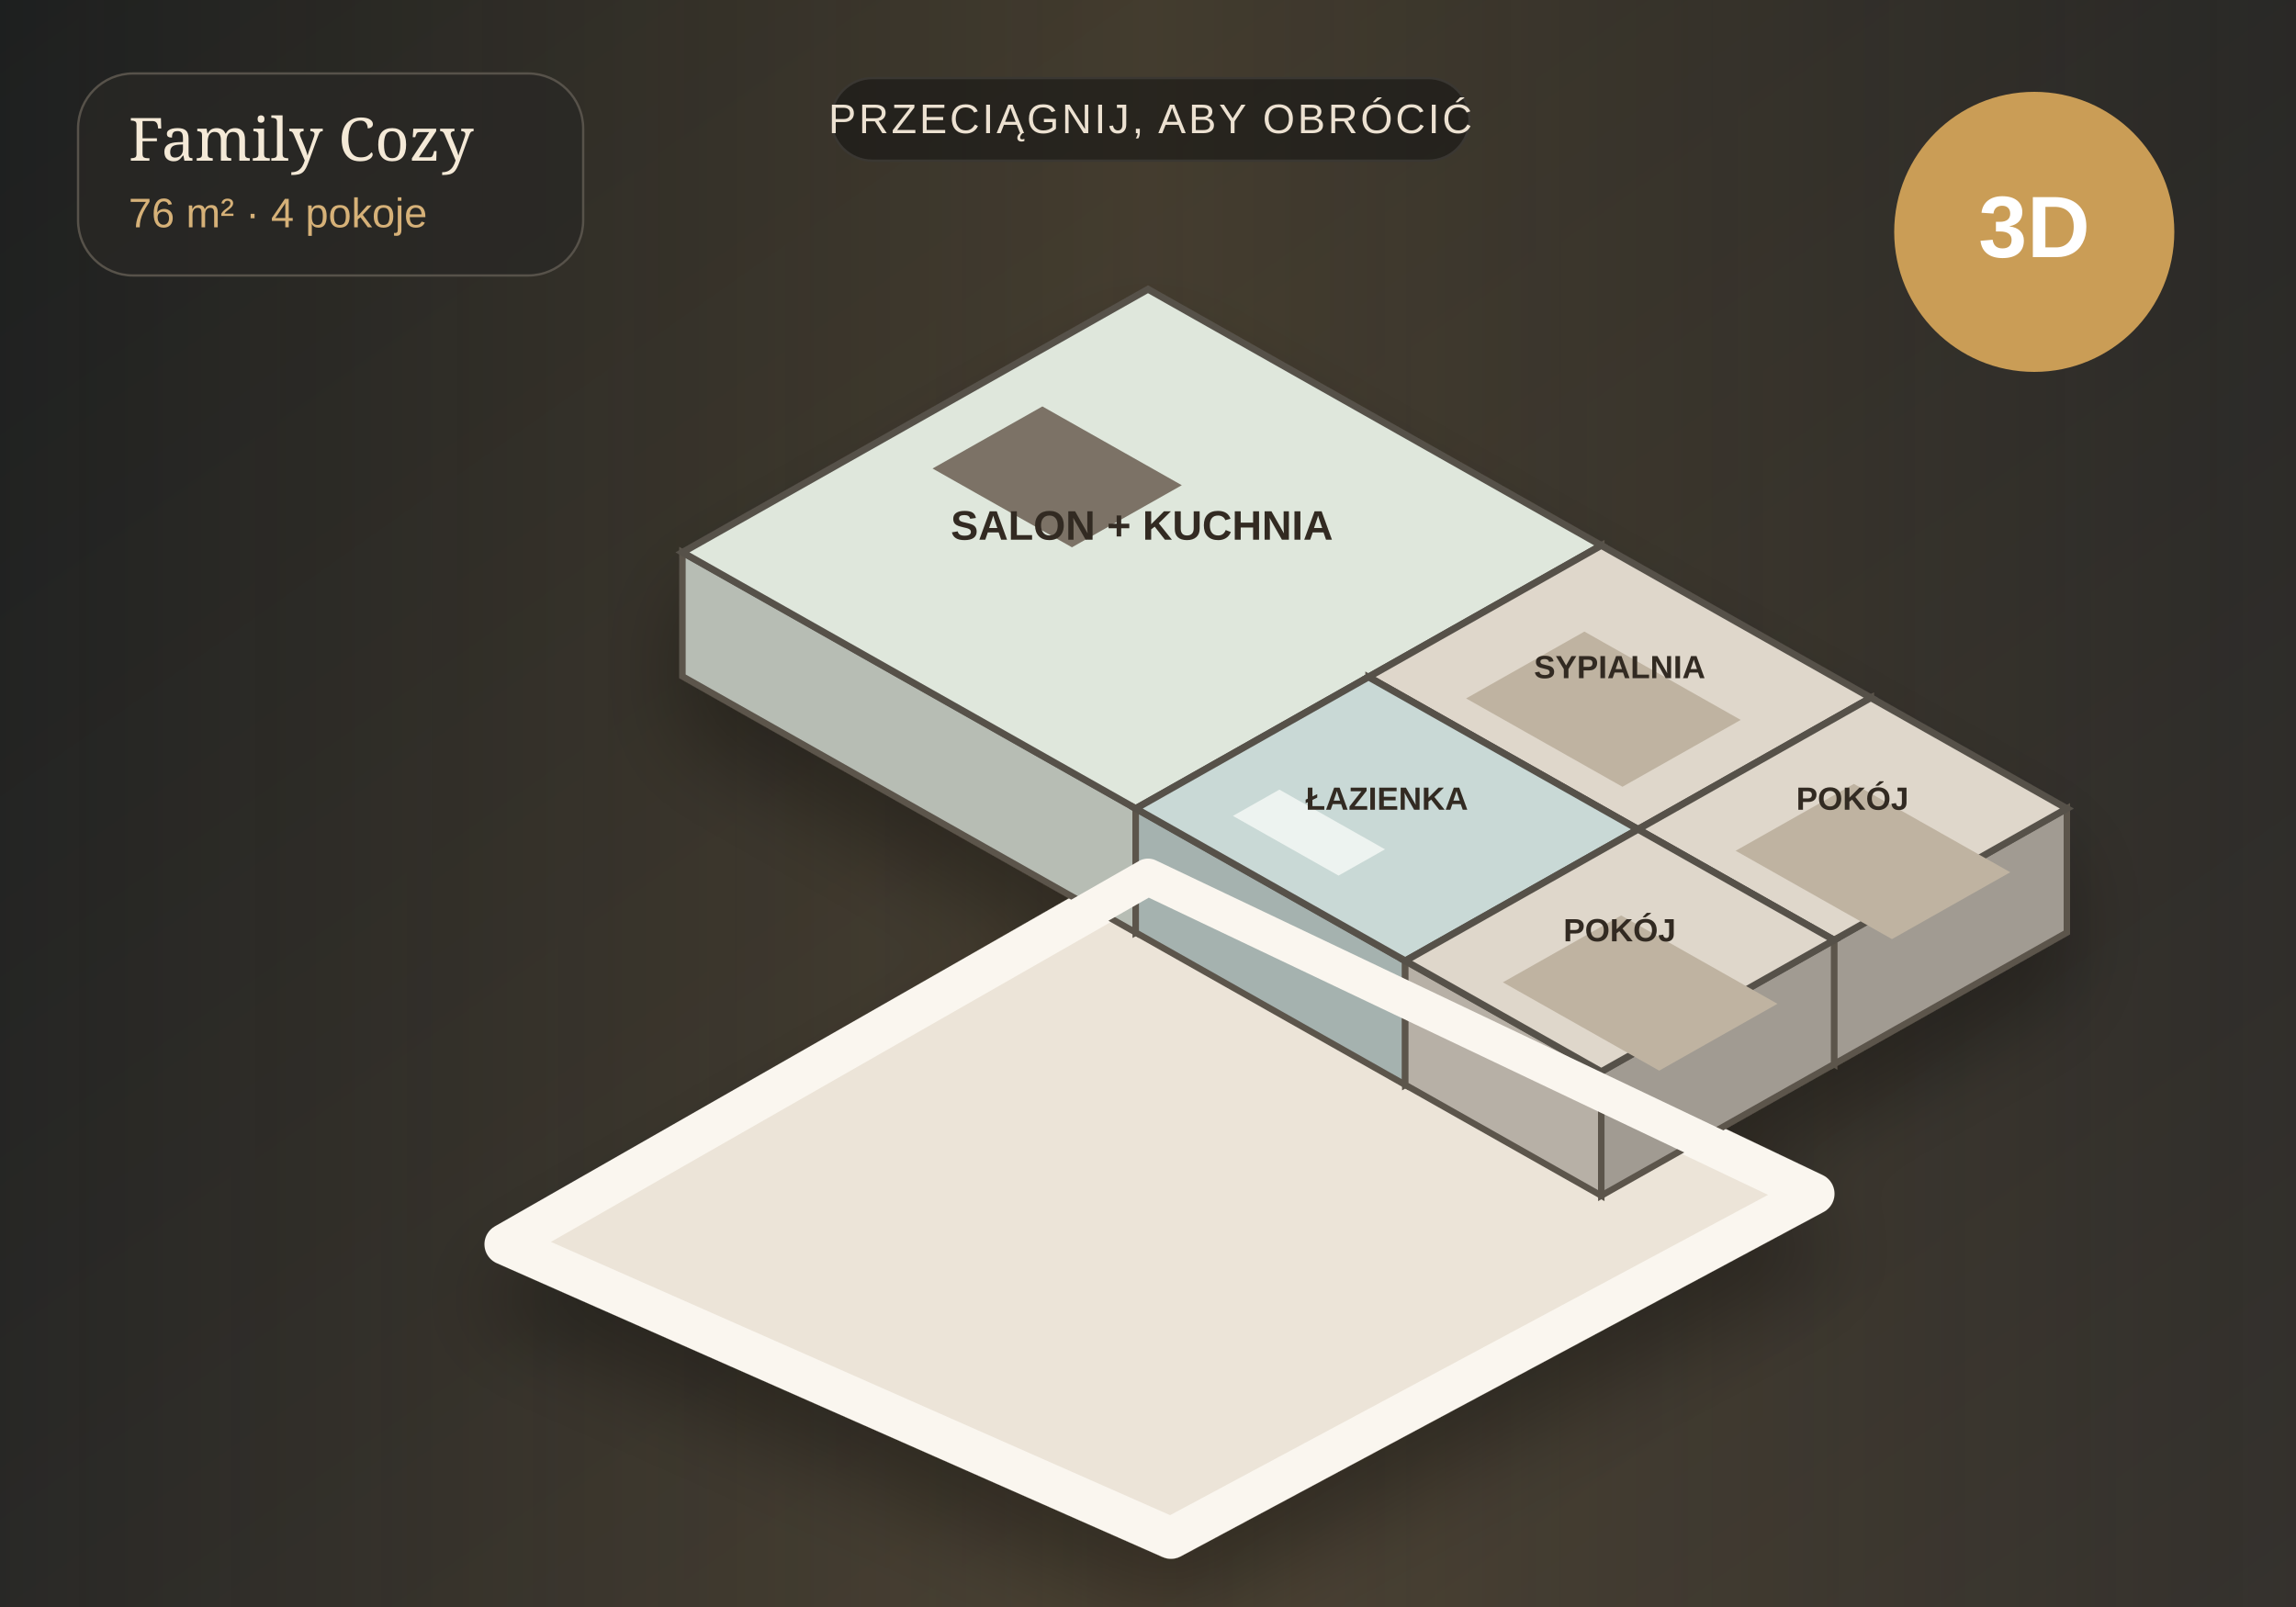
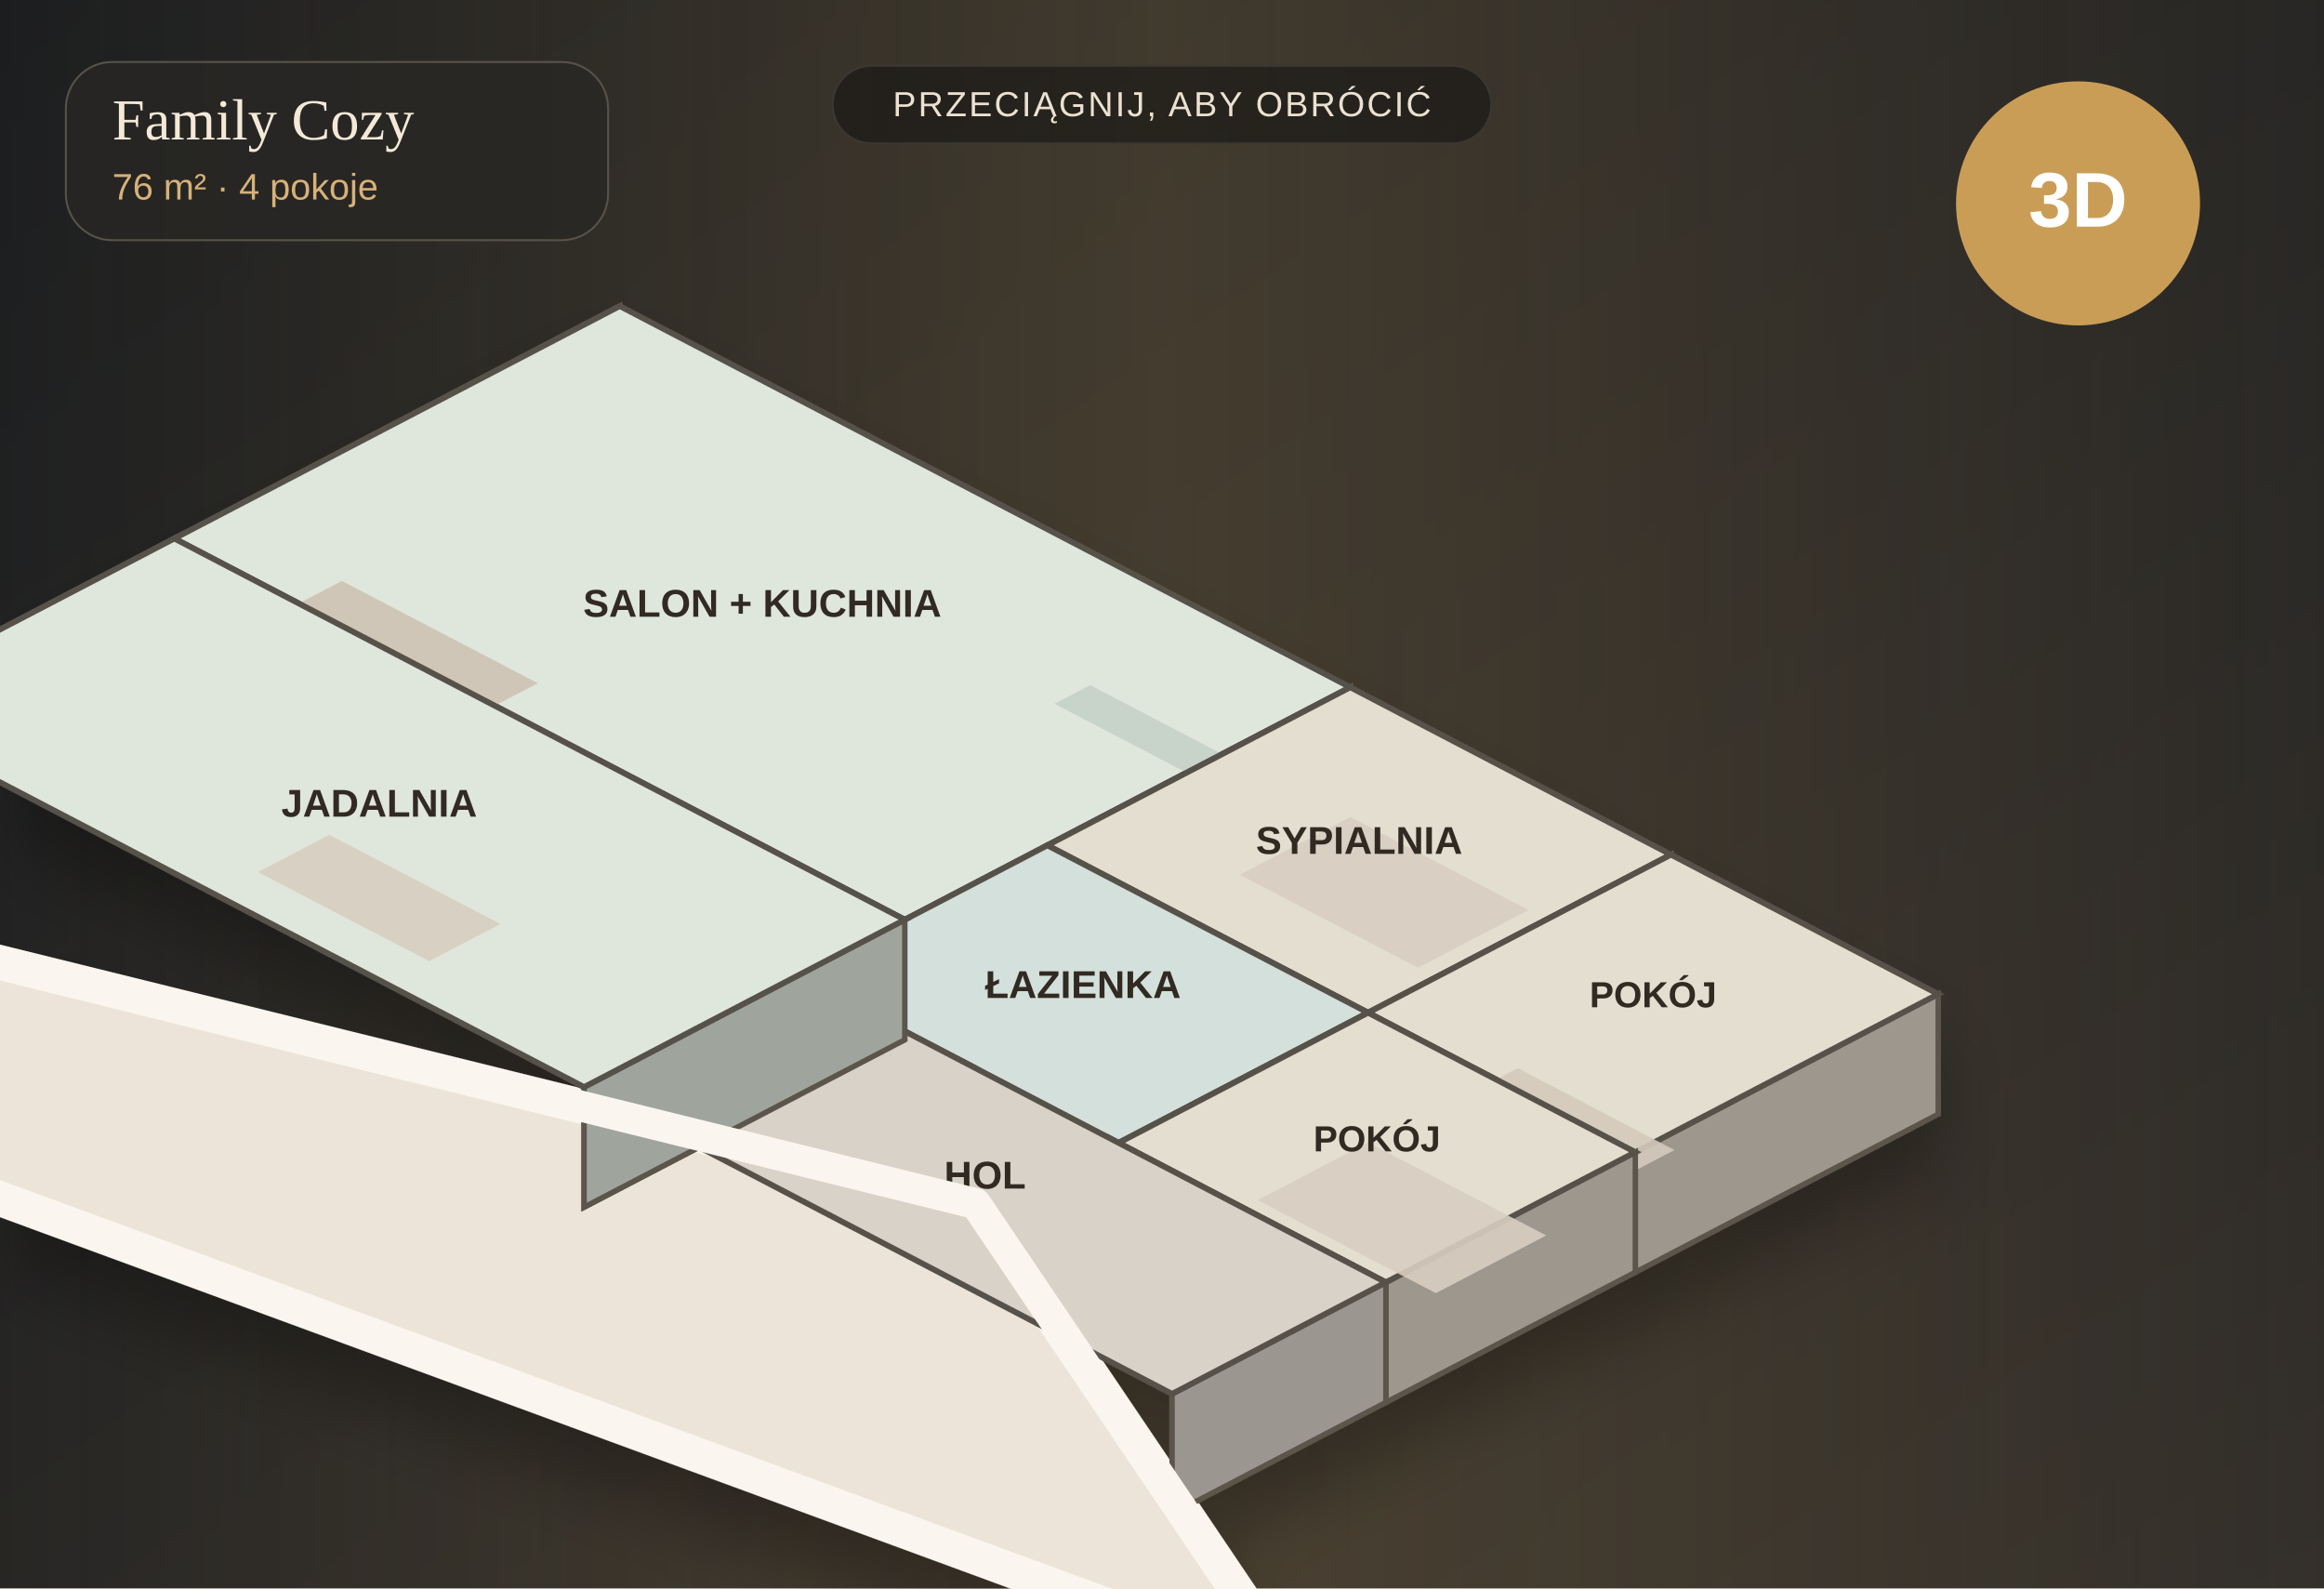
- <svg xmlns="http://www.w3.org/2000/svg" viewBox="0 0 1000 700">
+ <svg xmlns="http://www.w3.org/2000/svg" viewBox="0 0 1200 820">
  <defs>
    <linearGradient id="bg" x1="0" x2="1" y1="0" y2="1">
-       <stop stop-color="#1d1f1f" />
-       <stop offset="1" stop-color="#34312d" />
+       <stop stop-color="#1b1d1f" />
+       <stop offset="1" stop-color="#332f2a" />
    </linearGradient>
    <linearGradient id="glow" x1="0" x2="1">
-       <stop stop-color="#d3a862" stop-opacity="0.0" />
+       <stop stop-color="#d3a862" stop-opacity="0" />
      <stop offset="0.5" stop-color="#d3a862" stop-opacity="0.18" />
-       <stop offset="1" stop-color="#d3a862" stop-opacity="0.0" />
+       <stop offset="1" stop-color="#d3a862" stop-opacity="0" />
    </linearGradient>
    <filter id="shadow">
-       <feDropShadow dx="0" dy="24" stdDeviation="18" flood-opacity="0.3" />
+       <feDropShadow dx="0" dy="26" stdDeviation="18" flood-opacity="0.28" />
    </filter>
  </defs>
  <rect width="100%" height="100%" fill="url(#bg)" />
-   <rect x="0" y="0" width="1000" height="700" fill="url(#glow)" />
+   <rect width="100%" height="100%" fill="url(#glow)" />
  <g filter="url(#shadow)">
-     <path d="M220 542 L500 382 L790 520 L510 670 Z" fill="#ece4d8" stroke="#faf6ef" stroke-width="18" stroke-linejoin="round" />
+     <polygon points="-180.5,452.3 503.8,621.4 667.8,864.2 -66.4,594.4" fill="#ece4d8" stroke="#faf6ef" stroke-width="18" stroke-linejoin="round" />
    <g>
-       <polygon points="297.232,240.608 494.664,352.2 494.664,406.2 297.232,294.608" fill="#b7bdb4" stroke="#5b544b" stroke-width="2.8" />
-       <polygon points="697.432,237.592 494.664,352.2 494.664,406.2 697.432,291.592" fill="#a1a69e" stroke="#5b544b" stroke-width="2.8" />
-       <polygon points="500,126 697.432,237.592 494.664,352.2 297.232,240.608" fill="#dfe7dc" stroke="#56514a" stroke-width="3" />
-       <polygon points="454,177.04 514.72,211.36 466.88,238.4 406.16,204.08" fill="#7b7266" />
-       <text x="497.332" y="235.1" text-anchor="middle" font-family="Arial" font-size="18" font-weight="700" fill="#332c23">SALON + KUCHNIA</text>
+       <polygon points="320.0,220.0 90.0,340.0 90.0,278.0 320.0,158.0" fill="#b9beb6" stroke="#5b544b" stroke-width="2.8" />
+       <polygon points="697.2,416.8 467.2,536.8 467.2,474.8 697.2,354.8" fill="#9fa59c" stroke="#5b544b" stroke-width="2.8" />
+       <polygon points="320.0,158.0 697.2,354.8 467.2,474.8 90.0,278.0" fill="#dfe7dc" stroke="#56514a" stroke-width="3" />
+       <polygon points="176.5,299.9 277.7,352.7 239.0,372.9 137.8,320.1" fill="#cec2b3" opacity="0.9" />
+       <polygon points="562.9,353.7 642.0,395.0 623.6,404.6 544.5,363.3" fill="#c5d0c7" opacity="0.9" />
+       <text x="393.6" y="318.4" text-anchor="middle" font-family="Arial, Helvetica, sans-serif" font-size="20" font-weight="700" fill="#332c23">SALON + KUCHNIA</text>
    </g>
    <g>
-       <polygon points="596.048,294.896 713.44,361.248 713.44,415.248 596.048,348.896" fill="#b7b0a6" stroke="#5b544b" stroke-width="2.8" />
-       <polygon points="814.824,303.944 713.44,361.248 713.44,415.248 814.824,357.944" fill="#a19b92" stroke="#5b544b" stroke-width="2.8" />
-       <polygon points="697.432,237.592 814.824,303.944 713.44,361.248 596.048,294.896" fill="#dfd7cb" stroke="#56514a" stroke-width="3" />
-       <polygon points="690.072,275.112 758.152,313.592 706.632,342.712 638.552,304.232" fill="#bfb3a1" />
-       <text x="705.436" y="295.42" text-anchor="middle" font-family="Arial" font-size="14" font-weight="700" fill="#332c23">SYPIALNIA</text>
+       <polygon points="697.2,416.8 540.8,498.4 540.8,436.4 697.2,354.8" fill="#b8b1a7" stroke="#5b544b" stroke-width="2.8" />
+       <polygon points="862.8,503.2 706.4,584.8 706.4,522.8 862.8,441.2" fill="#9e978e" stroke="#5b544b" stroke-width="2.8" />
+       <polygon points="697.2,354.8 862.8,441.2 706.4,522.8 540.8,436.4" fill="#e3ded0" stroke="#56514a" stroke-width="3" />
+       <polygon points="697.2,421.8 789.2,469.8 732.2,499.6 640.2,451.6" fill="#d8cdc1" opacity="0.9" />
+       <text x="701.8" y="440.8" text-anchor="middle" font-family="Arial, Helvetica, sans-serif" font-size="20" font-weight="700" fill="#332c23">SYPIALNIA</text>
    </g>
    <g>
-       <polygon points="713.44,361.248 798.816,409.504 798.816,463.504 713.44,415.248" fill="#b7b0a6" stroke="#5b544b" stroke-width="2.8" />
-       <polygon points="900.2,352.2 798.816,409.504 798.816,463.504 900.2,406.2" fill="#a19b92" stroke="#5b544b" stroke-width="2.8" />
-       <polygon points="814.824,303.944 900.2,352.2 798.816,409.504 713.44,361.248" fill="#dfd7cb" stroke="#56514a" stroke-width="3" />
-       <polygon points="807.464,341.464 875.544,379.944 824.024,409.064 755.944,370.584" fill="#bfb3a1" />
-       <text x="806.82" y="352.724" text-anchor="middle" font-family="Arial" font-size="14" font-weight="700" fill="#332c23">POKÓJ</text>
+       <polygon points="862.8,503.2 706.4,584.8 706.4,522.8 862.8,441.2" fill="#b8b1a7" stroke="#5b544b" stroke-width="2.8" />
+       <polygon points="1000.8,575.2 844.4,656.8 844.4,594.8 1000.8,513.2" fill="#9e978e" stroke="#5b544b" stroke-width="2.8" />
+       <polygon points="862.8,441.2 1000.8,513.2 844.4,594.8 706.4,522.8" fill="#e3ded0" stroke="#56514a" stroke-width="3" />
+       <polygon points="783.7,551.4 864.6,593.7 833.4,610.0 752.4,567.8" fill="#d4cabd" opacity="0.9" />
+       <text x="853.6" y="520.0" text-anchor="middle" font-family="Arial, Helvetica, sans-serif" font-size="18.75" font-weight="700" fill="#332c23">POKÓJ</text>
    </g>
    <g>
-       <polygon points="494.664,352.2 612.056,418.552 612.056,472.552 494.664,406.2" fill="#a5b2af" stroke="#5b544b" stroke-width="2.8" />
-       <polygon points="713.44,361.248 612.056,418.552 612.056,472.552 713.44,415.248" fill="#919c9a" stroke="#5b544b" stroke-width="2.8" />
-       <polygon points="596.048,294.896 713.44,361.248 612.056,418.552 494.664,352.2" fill="#c9d9d6" stroke="#56514a" stroke-width="3" />
-       <polygon points="557.224,343.96 603.224,369.96 582.984,381.4 536.984,355.4" fill="#edf3f0" />
-       <text x="604.052" y="352.724" text-anchor="middle" font-family="Arial" font-size="14" font-weight="700" fill="#332c23">ŁAZIENKA</text>
+       <polygon points="540.8,498.4 412.0,565.6 412.0,503.6 540.8,436.4" fill="#aeb9b4" stroke="#5b544b" stroke-width="2.8" />
+       <polygon points="706.4,584.8 577.6,652.0 577.6,590.0 706.4,522.8" fill="#95a09b" stroke="#5b544b" stroke-width="2.8" />
+       <polygon points="540.8,436.4 706.4,522.8 577.6,590.0 412.0,503.6" fill="#d3e0db" stroke="#56514a" stroke-width="3" />
+       <polygon points="509.5,548.6 575.8,583.1 550.0,596.6 483.8,562.0" fill="#d5e0db" opacity="0.9" />
+       <text x="559.2" y="515.2" text-anchor="middle" font-family="Arial, Helvetica, sans-serif" font-size="20" font-weight="700" fill="#332c23">ŁAZIENKA</text>
    </g>
    <g>
-       <polygon points="612.056,418.552 697.432,466.808 697.432,520.808 612.056,472.552" fill="#b7b0a6" stroke="#5b544b" stroke-width="2.8" />
-       <polygon points="798.816,409.504 697.432,466.808 697.432,520.808 798.816,463.504" fill="#a19b92" stroke="#5b544b" stroke-width="2.8" />
-       <polygon points="713.44,361.248 798.816,409.504 697.432,466.808 612.056,418.552" fill="#dfd7cb" stroke="#56514a" stroke-width="3" />
-       <polygon points="706.08,398.768 774.16,437.248 722.64,466.368 654.56,427.888" fill="#bfb3a1" />
-       <text x="705.436" y="410.028" text-anchor="middle" font-family="Arial" font-size="14" font-weight="700" fill="#332c23">POKÓJ</text>
+       <polygon points="706.4,584.8 577.6,652.0 577.6,590.0 706.4,522.8" fill="#b8b1a7" stroke="#5b544b" stroke-width="2.8" />
+       <polygon points="844.4,656.8 715.6,724.0 715.6,662.0 844.4,594.8" fill="#9e978e" stroke="#5b544b" stroke-width="2.8" />
+       <polygon points="706.4,522.8 844.4,594.8 715.6,662.0 577.6,590.0" fill="#e3ded0" stroke="#56514a" stroke-width="3" />
+       <polygon points="706.4,589.8 798.4,637.8 741.4,667.6 649.4,619.6" fill="#d8cdc1" opacity="0.9" />
+       <text x="711.0" y="594.4" text-anchor="middle" font-family="Arial, Helvetica, sans-serif" font-size="18.75" font-weight="700" fill="#332c23">POKÓJ</text>
    </g>
-     <path d="M220 542 L500 382 L790 520" fill="none" stroke="#faf6ef" stroke-width="16" stroke-linecap="round" stroke-linejoin="round" />
+     <g>
+       <polygon points="412.0,565.6 301.6,623.2 301.6,561.2 412.0,503.6" fill="#b1aca4" stroke="#5b544b" stroke-width="2.8" />
+       <polygon points="715.6,724.0 605.2,781.6 605.2,719.6 715.6,662.0" fill="#9b968f" stroke="#5b544b" stroke-width="2.8" />
+       <polygon points="412.0,503.6 715.6,662.0 605.2,719.6 301.6,561.2" fill="#d8d2c8" stroke="#56514a" stroke-width="3" />
+       <text x="508.6" y="613.6" text-anchor="middle" font-family="Arial, Helvetica, sans-serif" font-size="20" font-weight="700" fill="#332c23">HOL</text>
+     </g>
+     <g>
+       <polygon points="90.0,340.0 -75.6,426.4 -75.6,364.4 90.0,278.0" fill="#b9beb6" stroke="#5b544b" stroke-width="2.8" />
+       <polygon points="467.2,536.8 301.6,623.2 301.6,561.2 467.2,474.8" fill="#9fa59c" stroke="#5b544b" stroke-width="2.8" />
+       <polygon points="90.0,278.0 467.2,474.8 301.6,561.2 -75.6,364.4" fill="#dfe7dc" stroke="#56514a" stroke-width="3" />
+       <polygon points="170.0,431.0 258.4,477.0 221.6,496.2 133.2,450.2" fill="#d7cdbf" opacity="0.9" />
+       <text x="195.8" y="421.6" text-anchor="middle" font-family="Arial, Helvetica, sans-serif" font-size="20" font-weight="700" fill="#332c23">JADALNIA</text>
+     </g>
+     <path d="M -180.5 452.3 L 503.8 621.4 L 667.8 864.2" fill="none" stroke="#faf6ef" stroke-width="16" stroke-linecap="round" stroke-linejoin="round" />
  </g>
  <g>
-     <rect x="34" y="32" width="220" height="88" rx="24" fill="#282724" fill-opacity="0.75" stroke="#57524a" />
-     <text x="56" y="70" font-family="Georgia" font-size="26" fill="#f4e9d7">Family Cozy</text>
-     <text x="56" y="99" font-family="Arial" font-size="18" fill="#d6b178">76 m² · 4 pokoje</text>
-     <rect x="825" y="40" width="122" height="122" rx="61" fill="#ca9d56" />
-     <text x="886" y="112" text-anchor="middle" font-family="Arial" font-size="38" font-weight="700" fill="#fff">3D</text>
-     <rect x="362" y="34" width="278" height="36" rx="18" fill="#111" fill-opacity="0.54" stroke="#3a3732" />
-     <text x="501" y="58" text-anchor="middle" font-family="Arial" font-size="18" letter-spacing="1.2" fill="#ece1d1">PRZECIĄGNIJ, ABY OBRÓCIĆ</text>
+     <rect x="34" y="32" width="280" height="92" rx="24" fill="#282724" fill-opacity="0.78" stroke="#57524a" />
+     <text x="58" y="72" font-family="Georgia, 'Times New Roman', serif" font-size="30" fill="#f4e9d7">Family Cozy</text>
+     <text x="58" y="103" font-family="Arial, Helvetica, sans-serif" font-size="19" fill="#d6b178">76 m² · 4 pokoje</text>
+     <rect x="1010" y="42" width="126" height="126" rx="63" fill="#ca9d56" />
+     <text x="1073" y="117" text-anchor="middle" font-family="Arial, Helvetica, sans-serif" font-size="40" font-weight="700" fill="#fff">3D</text>
+     <rect x="430" y="34" width="340" height="40" rx="20" fill="#111" fill-opacity="0.54" stroke="#3a3732" />
+     <text x="600" y="60" text-anchor="middle" font-family="Arial, Helvetica, sans-serif" font-size="18" letter-spacing="1.1" fill="#ece1d1">PRZECIĄGNIJ, ABY OBRÓCIĆ</text>
  </g>
</svg>
